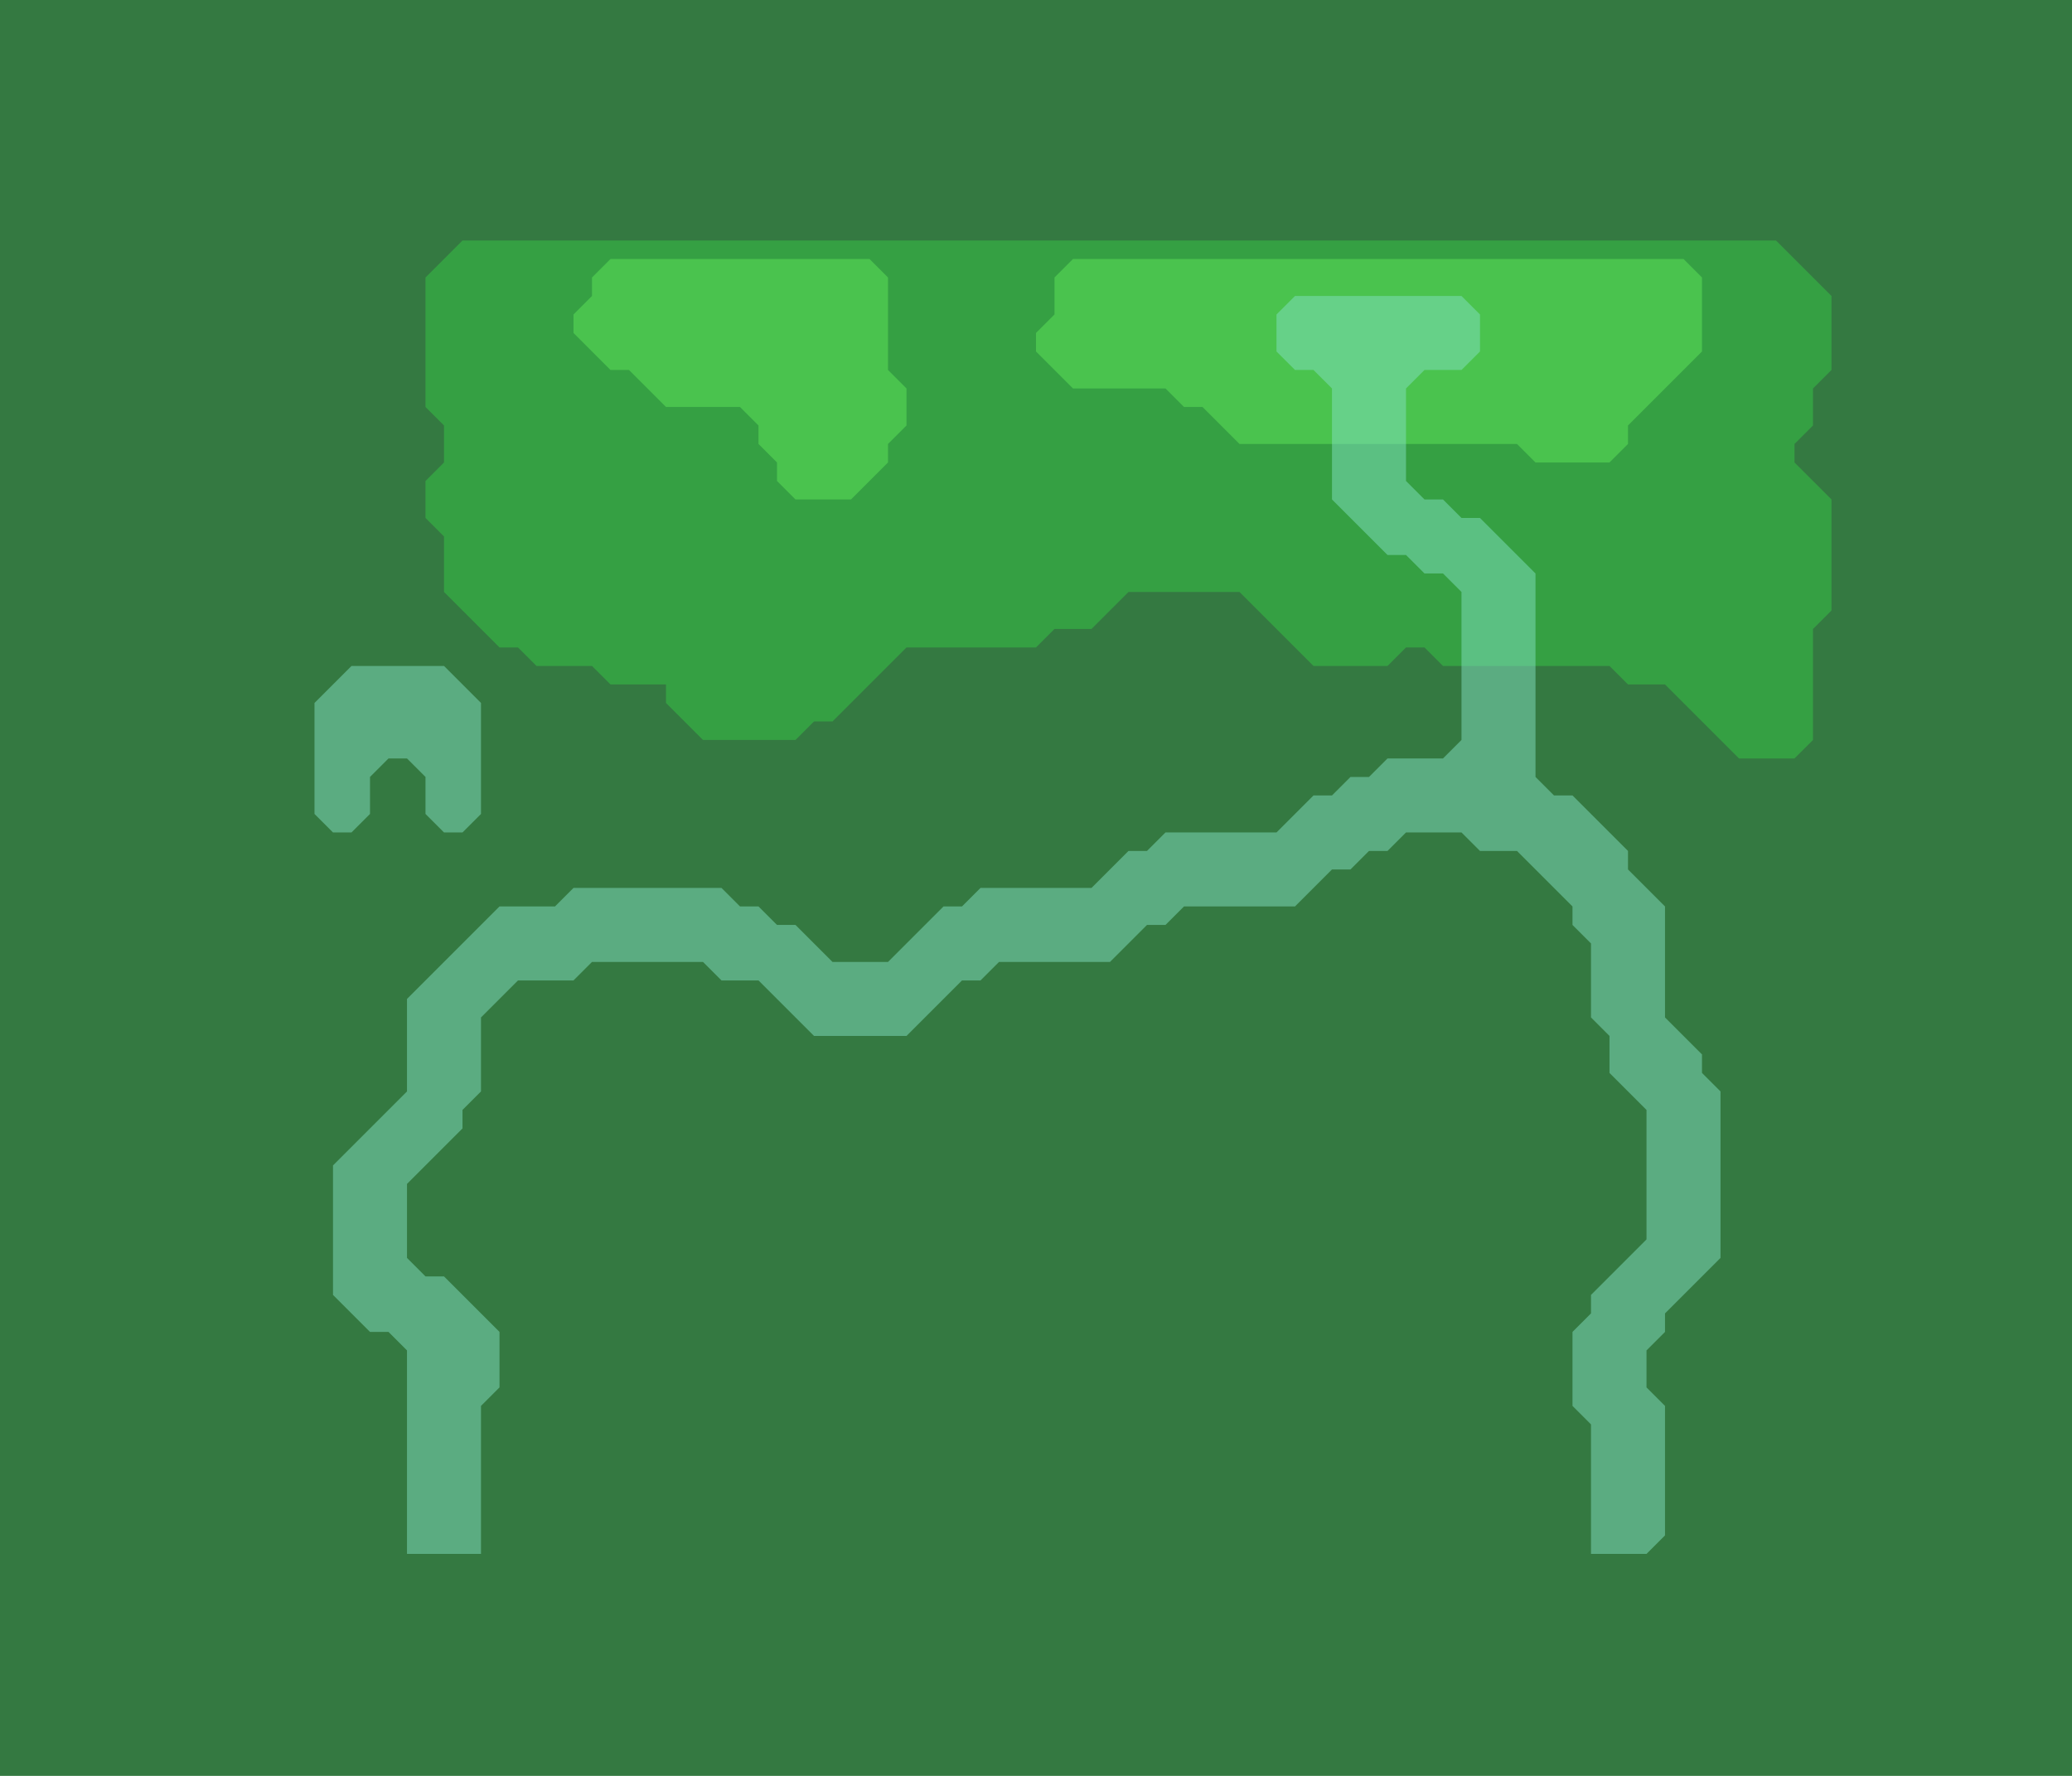
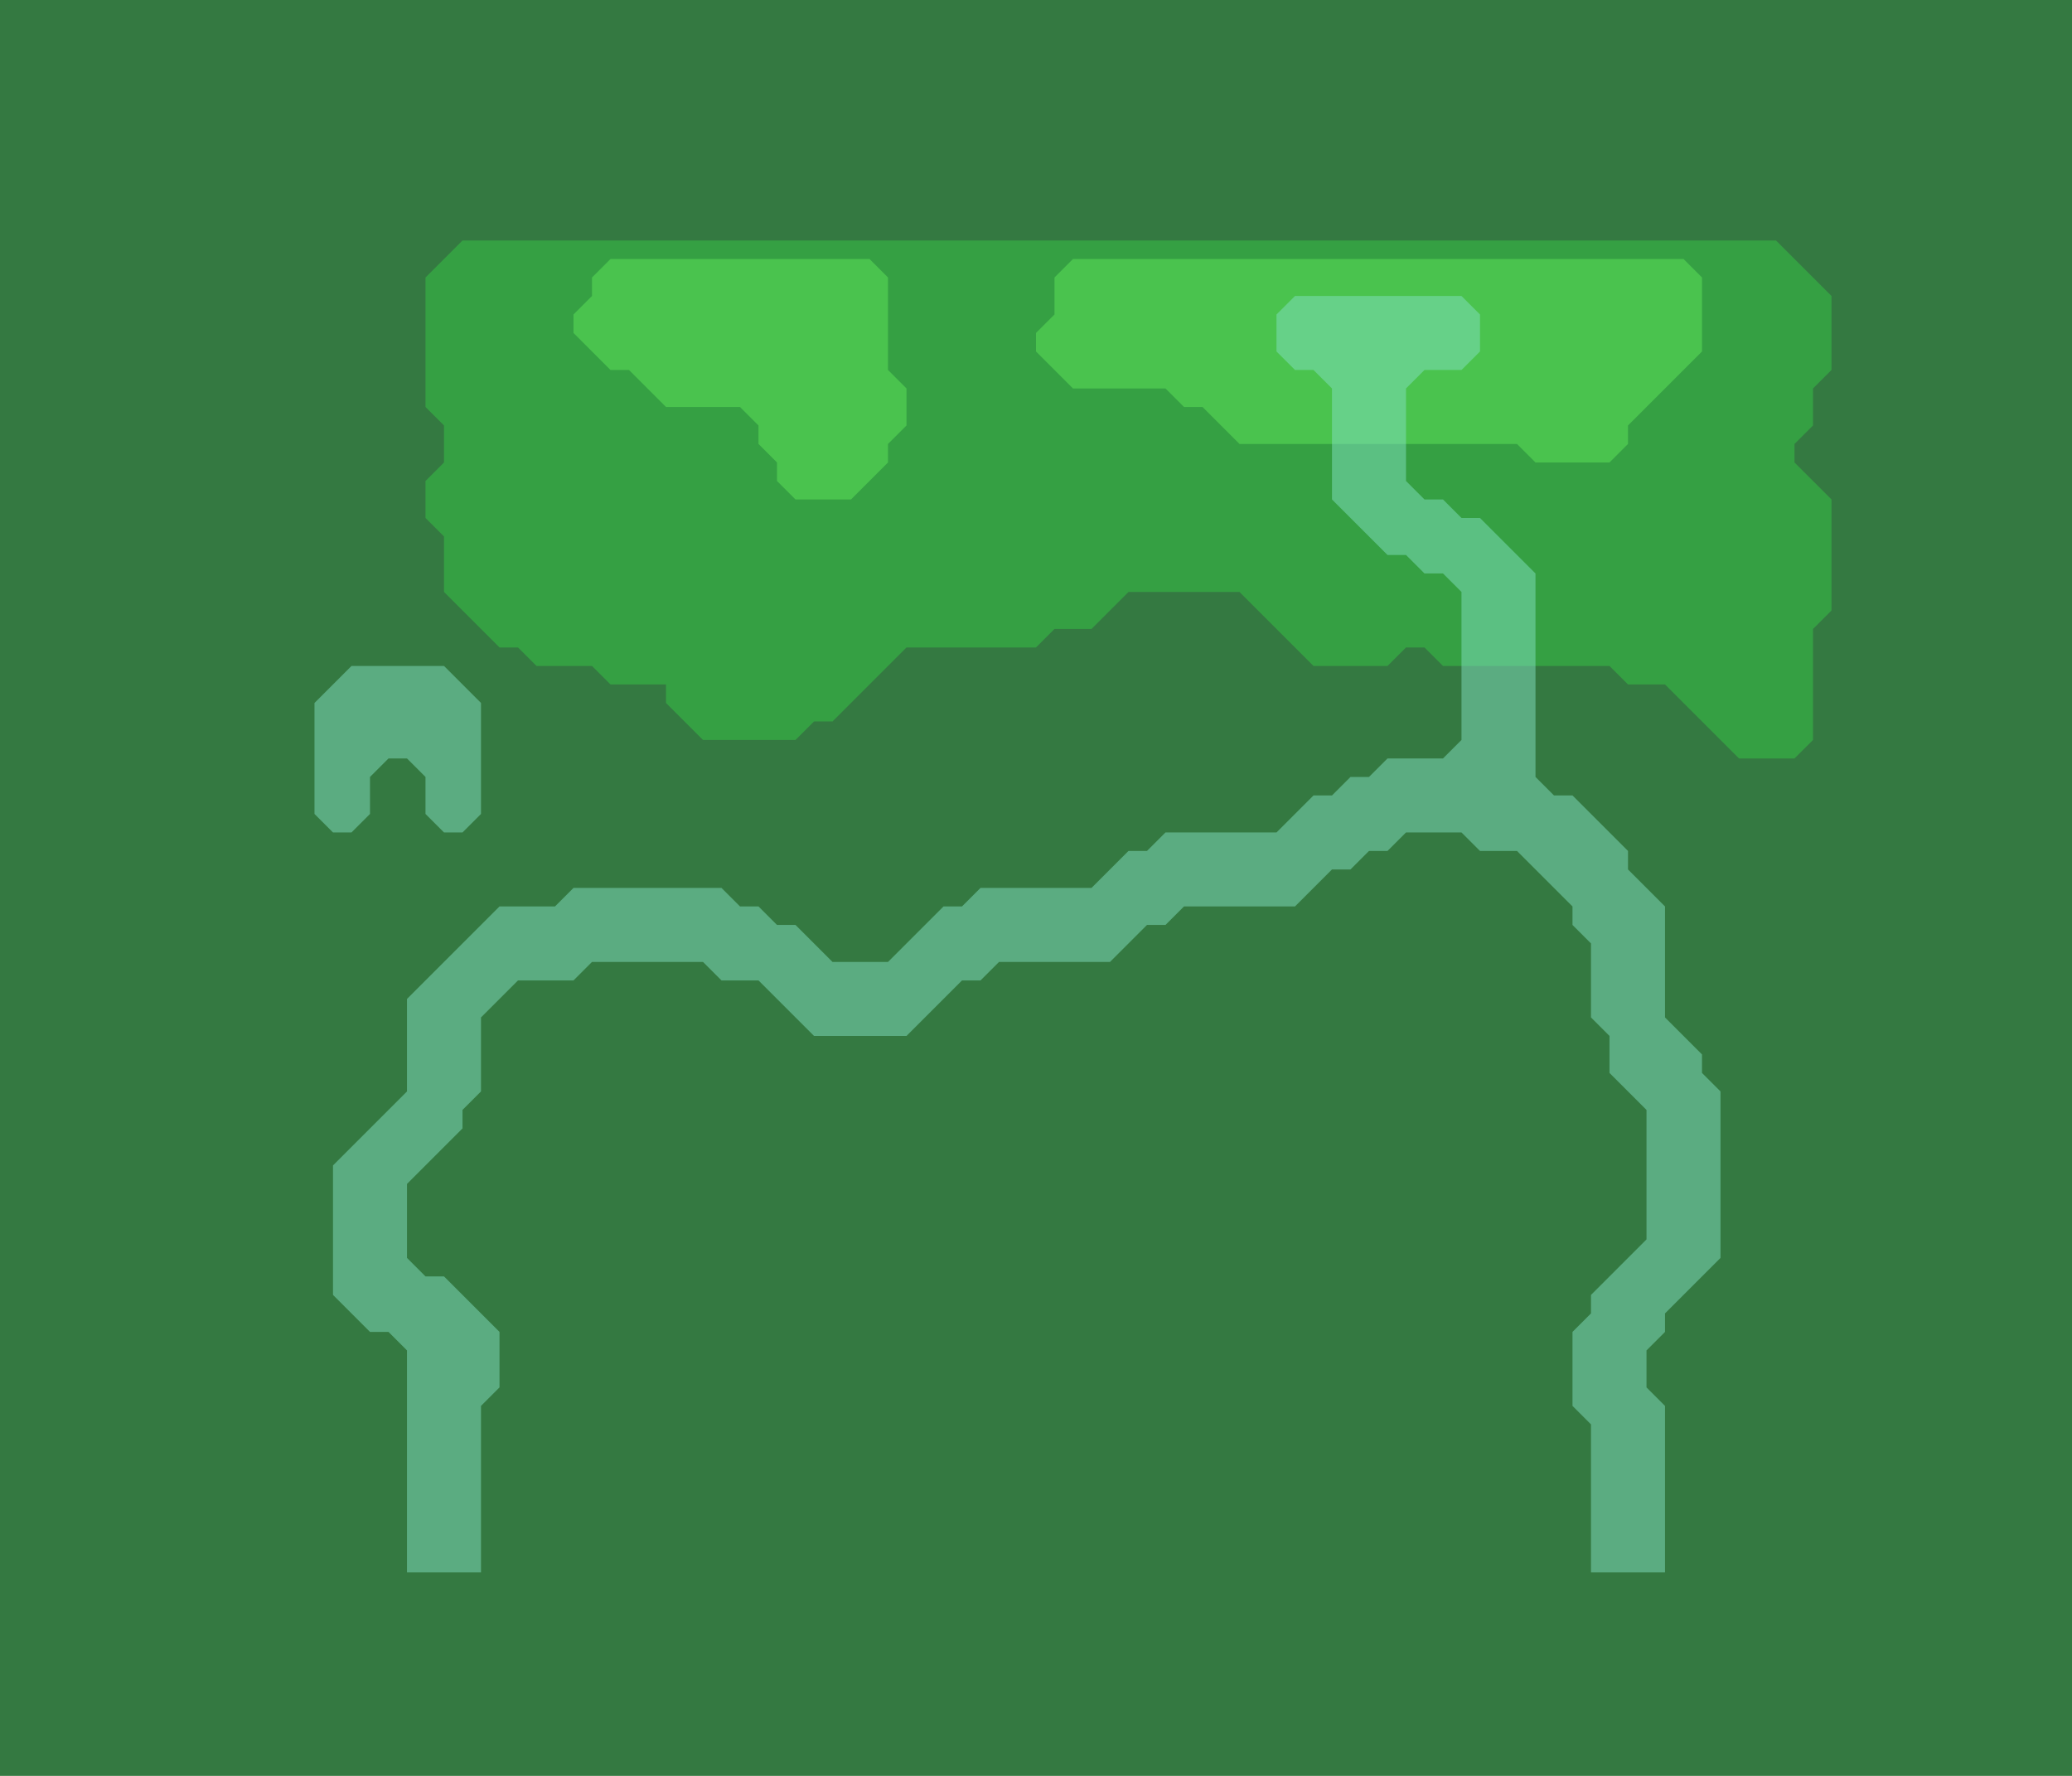
<svg xmlns="http://www.w3.org/2000/svg" viewBox="0 0 112 96" width="448" height="384">
  <rect x="0" y="0" width="112" height="96" fill="#347941" />
  <path d="M25,13L96,13L99,16L99,20L98,21L98,23L97,24L97,25L99,27L99,33L98,34L98,40L97,41L94,41L90,37L88,37L87,36L78,36L77,35L76,35L75,36L71,36L67,32L61,32L59,34L57,34L56,35L49,35L45,39L44,39L43,40L38,40L36,38L36,37L33,37L32,36L29,36L28,35L27,35L24,32L24,29L23,28L23,26L24,25L24,23L23,22L23,15Z" fill="#35a043" fill-rule="evenodd" />
  <path d="M33,14L47,14L48,15L48,20L49,21L49,23L48,24L48,25L46,27L43,27L42,26L42,25L41,24L41,23L40,22L36,22L34,20L33,20L31,18L31,17L32,16L32,15Z M58,14L91,14L92,15L92,19L88,23L88,24L87,25L83,25L82,24L67,24L65,22L64,22L63,21L58,21L56,19L56,18L57,17L57,15Z" fill="#4ac34e" fill-rule="evenodd" />
-   <path d="M70,16L79,16L80,17L80,19L79,20L77,20L76,21L76,26L77,27L78,27L79,28L80,28L83,31L83,42L84,43L85,43L88,46L88,47L90,49L90,55L92,57L92,58L93,59L93,68L90,71L90,72L89,73L89,75L90,76L90,83L89,84L86,84L86,77L85,76L85,72L86,71L86,70L89,67L89,60L87,58L87,56L86,55L86,51L85,50L85,49L82,46L80,46L79,45L76,45L75,46L74,46L73,47L72,47L70,49L64,49L63,50L62,50L60,52L54,52L53,53L52,53L49,56L44,56L41,53L39,53L38,52L32,52L31,53L28,53L26,55L26,59L25,60L25,61L22,64L22,68L23,69L24,69L27,72L27,75L26,76L26,84L22,84L22,73L21,72L20,72L18,70L18,63L22,59L22,54L27,49L30,49L31,48L39,48L40,49L41,49L42,50L43,50L45,52L48,52L51,49L52,49L53,48L59,48L61,46L62,46L63,45L69,45L71,43L72,43L73,42L74,42L75,41L78,41L79,40L79,32L78,31L77,31L76,30L75,30L72,27L72,21L71,20L70,20L69,19L69,17Z M19,36L24,36L26,38L26,44L25,45L24,45L23,44L23,42L22,41L21,41L20,42L20,44L19,45L18,45L17,44L17,38Z" fill="#83e1c3" fill-opacity="0.5" fill-rule="evenodd" />
+   <path d="M70,16L79,16L80,17L80,19L79,20L77,20L76,21L76,26L77,27L78,27L79,28L80,28L83,31L83,42L84,43L85,43L88,46L88,47L90,49L90,55L92,57L92,58L93,59L93,68L90,71L90,72L89,73L89,75L90,76L90,85L86,85L86,77L85,76L85,72L86,71L86,70L89,67L89,60L87,58L87,56L86,55L86,51L85,50L85,49L82,46L80,46L79,45L76,45L75,46L74,46L73,47L72,47L70,49L64,49L63,50L62,50L60,52L54,52L53,53L52,53L49,56L44,56L41,53L39,53L38,52L32,52L31,53L28,53L26,55L26,59L25,60L25,61L22,64L22,68L23,69L24,69L27,72L27,75L26,76L26,85L22,85L22,73L21,72L20,72L18,70L18,63L22,59L22,54L27,49L30,49L31,48L39,48L40,49L41,49L42,50L43,50L45,52L48,52L51,49L52,49L53,48L59,48L61,46L62,46L63,45L69,45L71,43L72,43L73,42L74,42L75,41L78,41L79,40L79,32L78,31L77,31L76,30L75,30L72,27L72,21L71,20L70,20L69,19L69,17Z M19,36L24,36L26,38L26,44L25,45L24,45L23,44L23,42L22,41L21,41L20,42L20,44L19,45L18,45L17,44L17,38Z" fill="#83e1c3" fill-opacity="0.5" fill-rule="evenodd" />
</svg>
